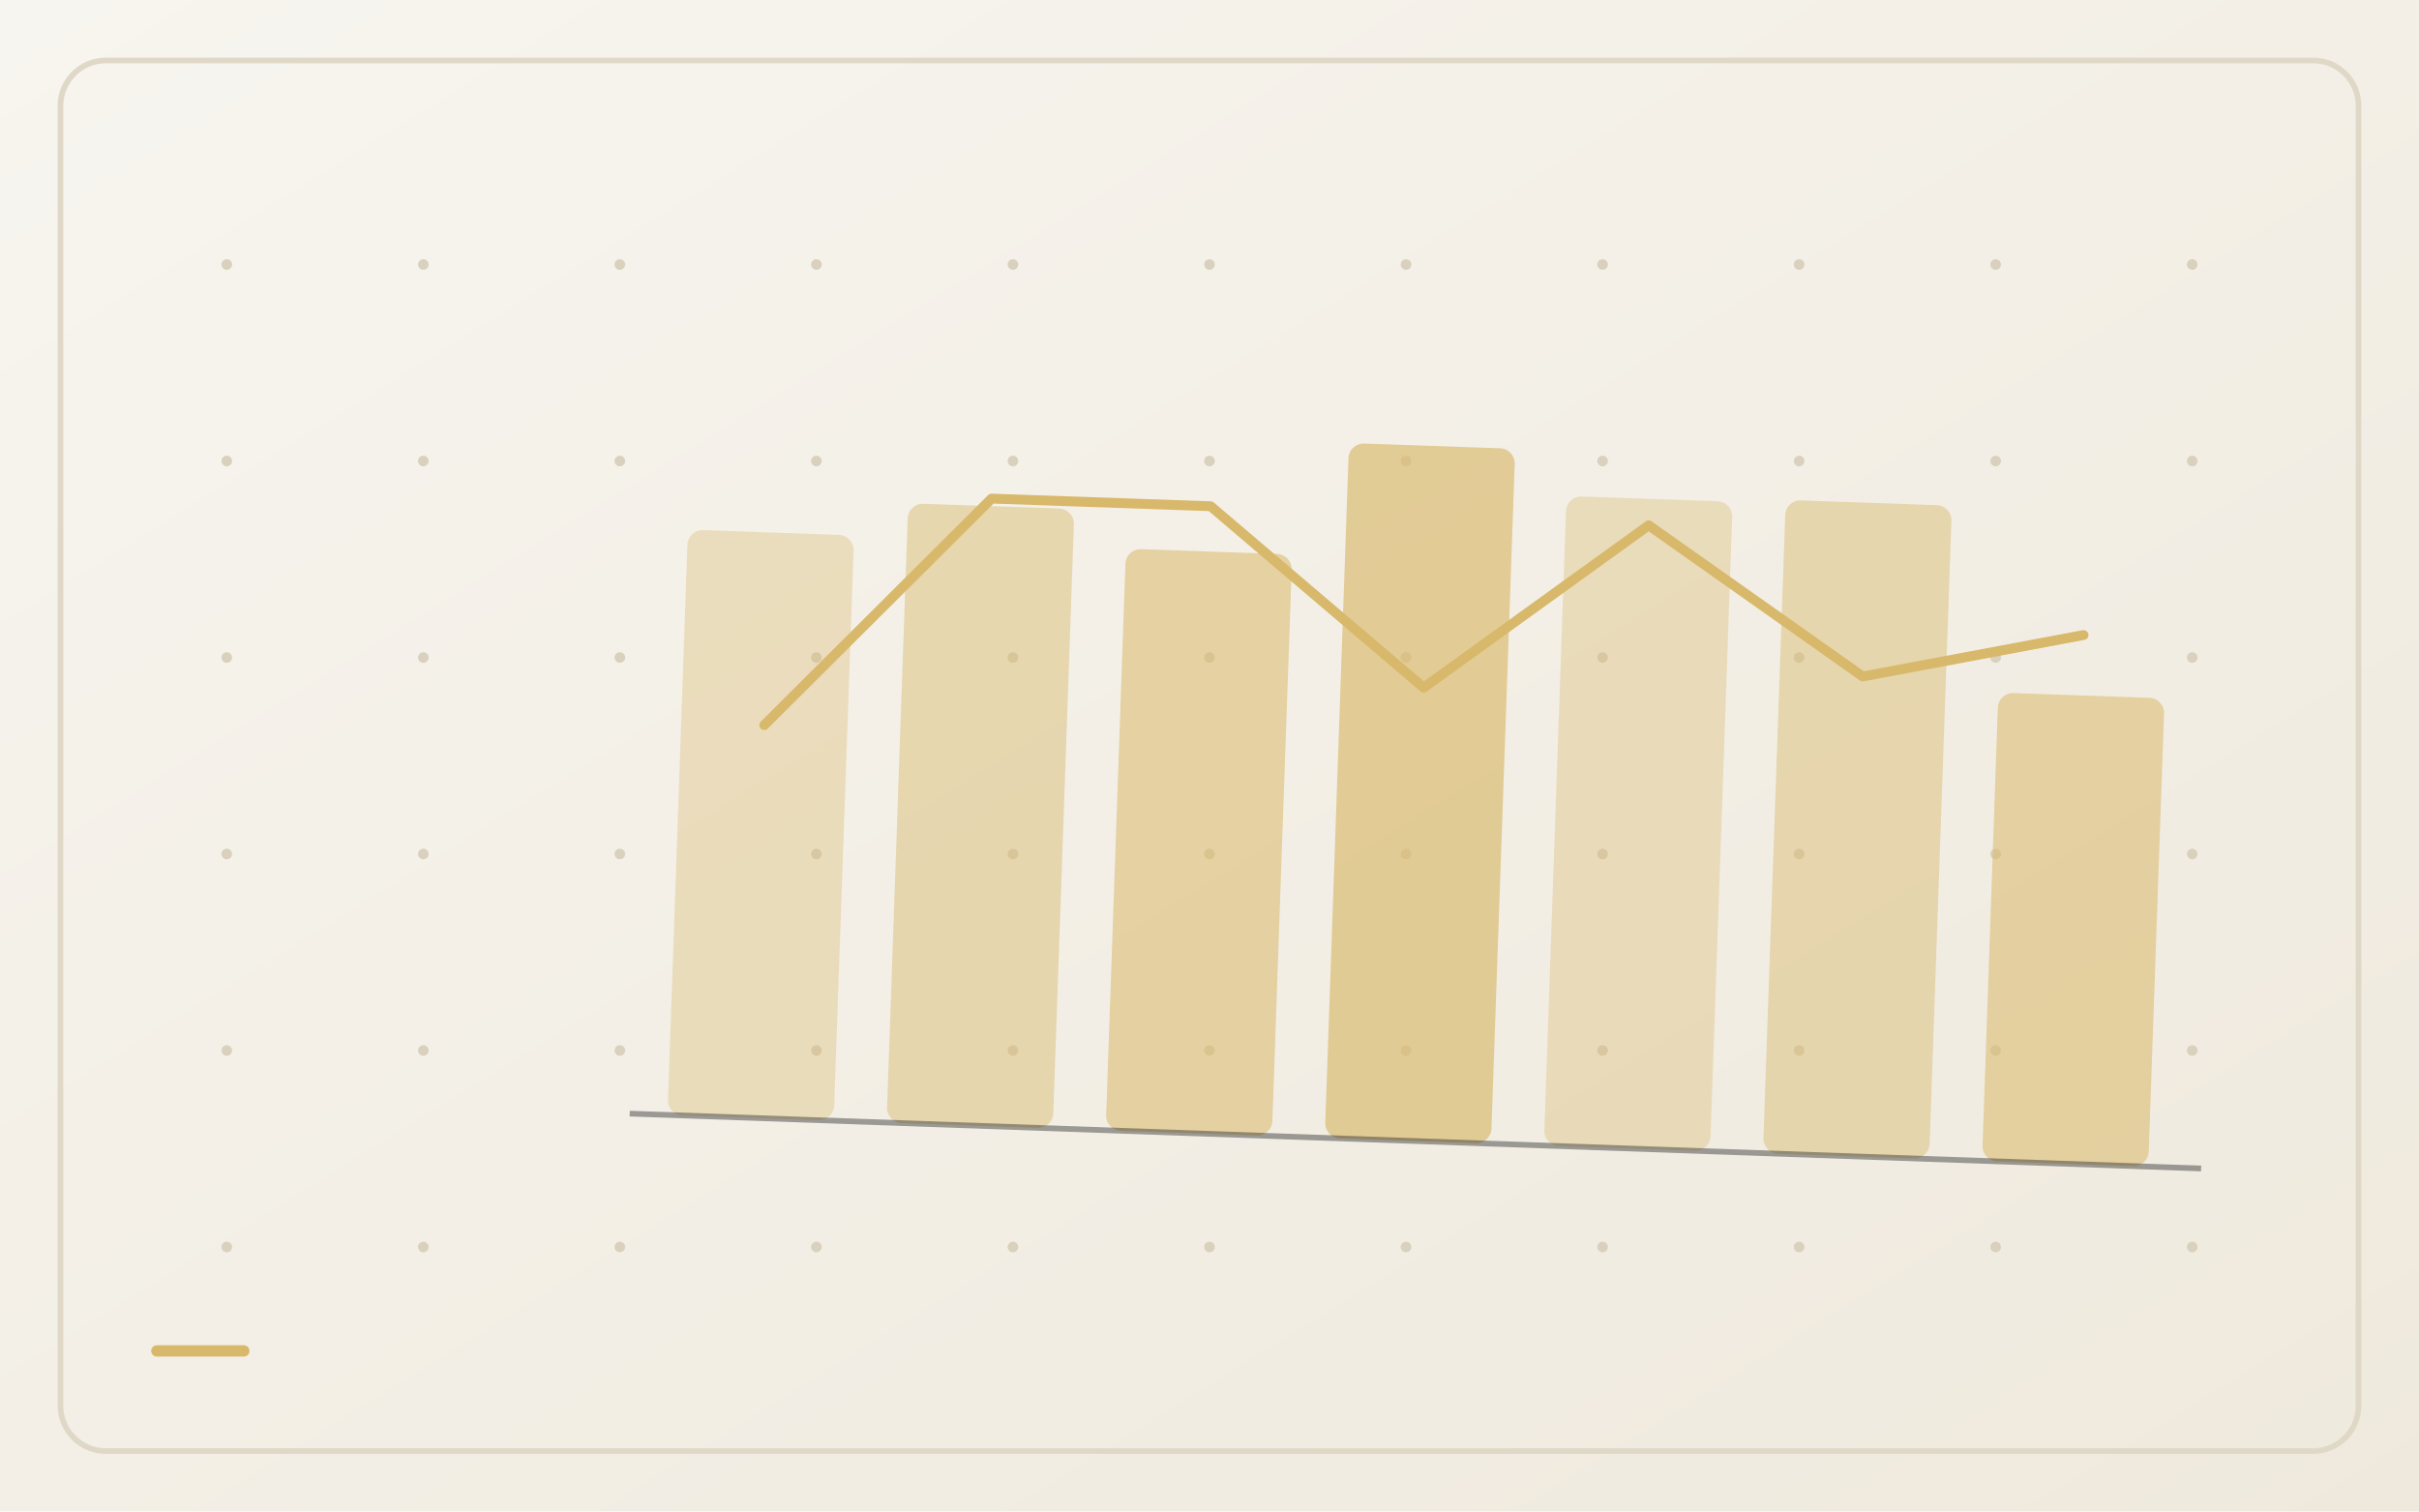
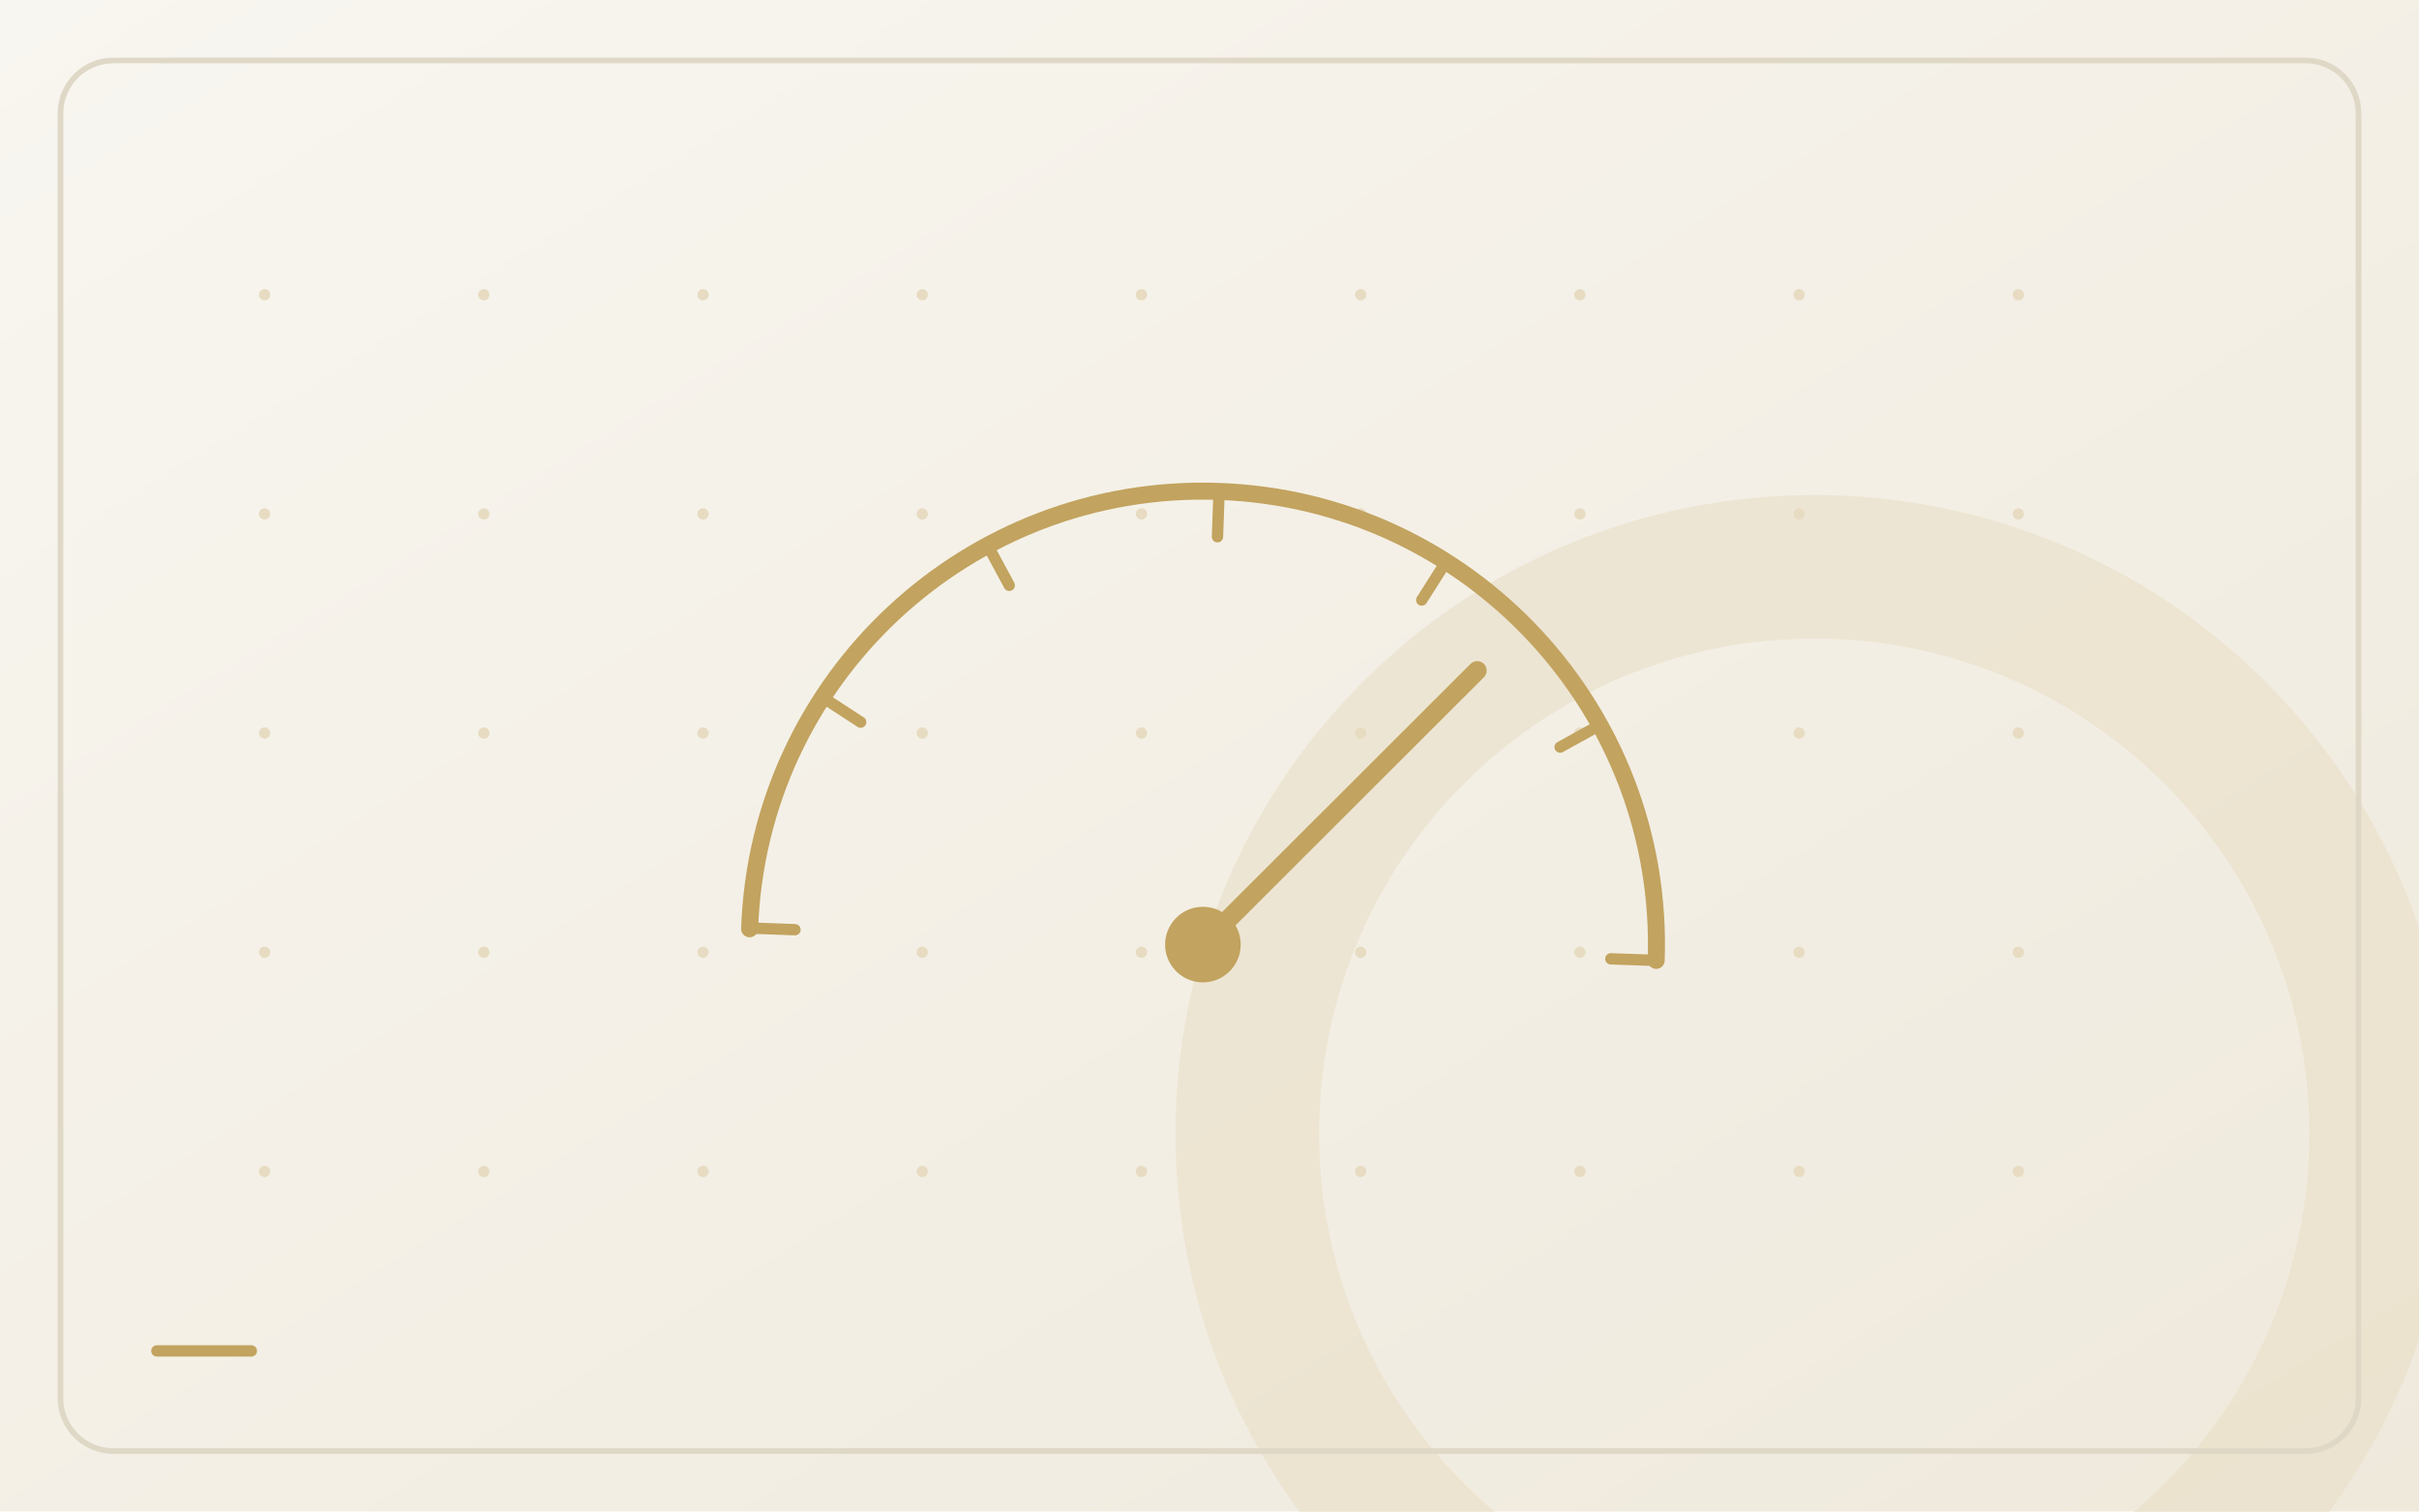
<svg xmlns="http://www.w3.org/2000/svg" viewBox="0 0 640 400" width="640" height="400">
  <defs>
    <linearGradient id="bg" x1="0" y1="0" x2="1" y2="1">
-       <stop offset="0" stop-color="#f7f5ef" />
-       <stop offset="1" stop-color="#efe9dd" />
+       <stop offset="0" stop-color="#f8f6f0" />
+       <stop offset="1" stop-color="#efe9dc" />
    </linearGradient>
  </defs>
  <rect width="640" height="400" fill="url(#bg)" />
-   <circle cx="60" cy="70" r="1.4" fill="#d9d0bd" />
-   <circle cx="60" cy="122" r="1.4" fill="#d9d0bd" />
-   <circle cx="60" cy="174" r="1.4" fill="#d9d0bd" />
-   <circle cx="60" cy="226" r="1.4" fill="#d9d0bd" />
-   <circle cx="60" cy="278" r="1.4" fill="#d9d0bd" />
-   <circle cx="60" cy="330" r="1.4" fill="#d9d0bd" />
-   <circle cx="112" cy="70" r="1.4" fill="#d9d0bd" />
-   <circle cx="112" cy="122" r="1.4" fill="#d9d0bd" />
-   <circle cx="112" cy="174" r="1.4" fill="#d9d0bd" />
-   <circle cx="112" cy="226" r="1.4" fill="#d9d0bd" />
-   <circle cx="112" cy="278" r="1.4" fill="#d9d0bd" />
-   <circle cx="112" cy="330" r="1.4" fill="#d9d0bd" />
-   <circle cx="164" cy="70" r="1.4" fill="#d9d0bd" />
-   <circle cx="164" cy="122" r="1.4" fill="#d9d0bd" />
-   <circle cx="164" cy="174" r="1.4" fill="#d9d0bd" />
-   <circle cx="164" cy="226" r="1.4" fill="#d9d0bd" />
-   <circle cx="164" cy="278" r="1.4" fill="#d9d0bd" />
-   <circle cx="164" cy="330" r="1.4" fill="#d9d0bd" />
-   <circle cx="216" cy="70" r="1.4" fill="#d9d0bd" />
-   <circle cx="216" cy="122" r="1.4" fill="#d9d0bd" />
-   <circle cx="216" cy="174" r="1.4" fill="#d9d0bd" />
-   <circle cx="216" cy="226" r="1.4" fill="#d9d0bd" />
-   <circle cx="216" cy="278" r="1.4" fill="#d9d0bd" />
-   <circle cx="216" cy="330" r="1.4" fill="#d9d0bd" />
-   <circle cx="268" cy="70" r="1.4" fill="#d9d0bd" />
-   <circle cx="268" cy="122" r="1.4" fill="#d9d0bd" />
-   <circle cx="268" cy="174" r="1.4" fill="#d9d0bd" />
-   <circle cx="268" cy="226" r="1.4" fill="#d9d0bd" />
-   <circle cx="268" cy="278" r="1.4" fill="#d9d0bd" />
-   <circle cx="268" cy="330" r="1.4" fill="#d9d0bd" />
-   <circle cx="320" cy="70" r="1.4" fill="#d9d0bd" />
-   <circle cx="320" cy="122" r="1.4" fill="#d9d0bd" />
-   <circle cx="320" cy="174" r="1.4" fill="#d9d0bd" />
-   <circle cx="320" cy="226" r="1.4" fill="#d9d0bd" />
-   <circle cx="320" cy="278" r="1.4" fill="#d9d0bd" />
-   <circle cx="320" cy="330" r="1.4" fill="#d9d0bd" />
-   <circle cx="372" cy="70" r="1.4" fill="#d9d0bd" />
-   <circle cx="372" cy="122" r="1.4" fill="#d9d0bd" />
-   <circle cx="372" cy="174" r="1.4" fill="#d9d0bd" />
-   <circle cx="372" cy="226" r="1.4" fill="#d9d0bd" />
-   <circle cx="372" cy="278" r="1.4" fill="#d9d0bd" />
-   <circle cx="372" cy="330" r="1.4" fill="#d9d0bd" />
-   <circle cx="424" cy="70" r="1.4" fill="#d9d0bd" />
-   <circle cx="424" cy="122" r="1.4" fill="#d9d0bd" />
-   <circle cx="424" cy="174" r="1.4" fill="#d9d0bd" />
-   <circle cx="424" cy="226" r="1.4" fill="#d9d0bd" />
-   <circle cx="424" cy="278" r="1.4" fill="#d9d0bd" />
-   <circle cx="424" cy="330" r="1.4" fill="#d9d0bd" />
-   <circle cx="476" cy="70" r="1.4" fill="#d9d0bd" />
-   <circle cx="476" cy="122" r="1.4" fill="#d9d0bd" />
-   <circle cx="476" cy="174" r="1.4" fill="#d9d0bd" />
-   <circle cx="476" cy="226" r="1.4" fill="#d9d0bd" />
-   <circle cx="476" cy="278" r="1.4" fill="#d9d0bd" />
-   <circle cx="476" cy="330" r="1.4" fill="#d9d0bd" />
-   <circle cx="528" cy="70" r="1.4" fill="#d9d0bd" />
-   <circle cx="528" cy="122" r="1.4" fill="#d9d0bd" />
-   <circle cx="528" cy="174" r="1.4" fill="#d9d0bd" />
-   <circle cx="528" cy="226" r="1.4" fill="#d9d0bd" />
-   <circle cx="528" cy="278" r="1.4" fill="#d9d0bd" />
-   <circle cx="528" cy="330" r="1.4" fill="#d9d0bd" />
-   <circle cx="580" cy="70" r="1.4" fill="#d9d0bd" />
-   <circle cx="580" cy="122" r="1.4" fill="#d9d0bd" />
-   <circle cx="580" cy="174" r="1.4" fill="#d9d0bd" />
-   <circle cx="580" cy="226" r="1.4" fill="#d9d0bd" />
-   <circle cx="580" cy="278" r="1.4" fill="#d9d0bd" />
-   <circle cx="580" cy="330" r="1.4" fill="#d9d0bd" />
-   <rect x="16" y="16" width="608" height="368" fill="none" stroke="#e0d8c7" stroke-width="1.5" rx="12" />
+   <circle cx="480" cy="300" r="150" fill="none" stroke="#e7dcc2" stroke-width="38" opacity="0.5" />
+   <circle cx="70" cy="78" r="1.5" fill="#e7dcc2" />
+   <circle cx="70" cy="136" r="1.5" fill="#e7dcc2" />
+   <circle cx="70" cy="194" r="1.5" fill="#e7dcc2" />
+   <circle cx="70" cy="252" r="1.5" fill="#e7dcc2" />
+   <circle cx="70" cy="310" r="1.5" fill="#e7dcc2" />
+   <circle cx="128" cy="78" r="1.5" fill="#e7dcc2" />
+   <circle cx="128" cy="136" r="1.5" fill="#e7dcc2" />
+   <circle cx="128" cy="194" r="1.5" fill="#e7dcc2" />
+   <circle cx="128" cy="252" r="1.5" fill="#e7dcc2" />
+   <circle cx="128" cy="310" r="1.5" fill="#e7dcc2" />
+   <circle cx="186" cy="78" r="1.5" fill="#e7dcc2" />
+   <circle cx="186" cy="136" r="1.5" fill="#e7dcc2" />
+   <circle cx="186" cy="194" r="1.5" fill="#e7dcc2" />
+   <circle cx="186" cy="252" r="1.5" fill="#e7dcc2" />
+   <circle cx="186" cy="310" r="1.5" fill="#e7dcc2" />
+   <circle cx="244" cy="78" r="1.5" fill="#e7dcc2" />
+   <circle cx="244" cy="136" r="1.5" fill="#e7dcc2" />
+   <circle cx="244" cy="194" r="1.5" fill="#e7dcc2" />
+   <circle cx="244" cy="252" r="1.5" fill="#e7dcc2" />
+   <circle cx="244" cy="310" r="1.5" fill="#e7dcc2" />
+   <circle cx="302" cy="78" r="1.5" fill="#e7dcc2" />
+   <circle cx="302" cy="136" r="1.5" fill="#e7dcc2" />
+   <circle cx="302" cy="194" r="1.5" fill="#e7dcc2" />
+   <circle cx="302" cy="252" r="1.5" fill="#e7dcc2" />
+   <circle cx="302" cy="310" r="1.5" fill="#e7dcc2" />
+   <circle cx="360" cy="78" r="1.5" fill="#e7dcc2" />
+   <circle cx="360" cy="136" r="1.5" fill="#e7dcc2" />
+   <circle cx="360" cy="194" r="1.5" fill="#e7dcc2" />
+   <circle cx="360" cy="252" r="1.5" fill="#e7dcc2" />
+   <circle cx="360" cy="310" r="1.5" fill="#e7dcc2" />
+   <circle cx="418" cy="78" r="1.5" fill="#e7dcc2" />
+   <circle cx="418" cy="136" r="1.5" fill="#e7dcc2" />
+   <circle cx="418" cy="194" r="1.5" fill="#e7dcc2" />
+   <circle cx="418" cy="252" r="1.5" fill="#e7dcc2" />
+   <circle cx="418" cy="310" r="1.5" fill="#e7dcc2" />
+   <circle cx="476" cy="78" r="1.5" fill="#e7dcc2" />
+   <circle cx="476" cy="136" r="1.5" fill="#e7dcc2" />
+   <circle cx="476" cy="194" r="1.5" fill="#e7dcc2" />
+   <circle cx="476" cy="252" r="1.5" fill="#e7dcc2" />
+   <circle cx="476" cy="310" r="1.5" fill="#e7dcc2" />
+   <circle cx="534" cy="78" r="1.5" fill="#e7dcc2" />
+   <circle cx="534" cy="136" r="1.5" fill="#e7dcc2" />
+   <circle cx="534" cy="194" r="1.5" fill="#e7dcc2" />
+   <circle cx="534" cy="252" r="1.5" fill="#e7dcc2" />
+   <circle cx="534" cy="310" r="1.5" fill="#e7dcc2" />
+   <rect x="16" y="16" width="608" height="368" fill="none" stroke="#e0d8c7" stroke-width="1.5" rx="14" />
  <g transform="rotate(2 320 200)">
-     <rect x="180" y="145" width="44" height="155" rx="4" fill="#d8b86a" opacity="0.35" />
-     <rect x="238" y="136" width="44" height="164" rx="4" fill="#d8b86a" opacity="0.45" />
-     <rect x="296" y="146" width="44" height="154" rx="4" fill="#d8b86a" opacity="0.55" />
-     <rect x="354" y="116" width="44" height="184" rx="4" fill="#d8b86a" opacity="0.65" />
-     <rect x="412" y="128" width="44" height="172" rx="4" fill="#d8b86a" opacity="0.35" />
-     <rect x="470" y="127" width="44" height="173" rx="4" fill="#d8b86a" opacity="0.45" />
-     <rect x="528" y="176" width="44" height="124" rx="4" fill="#d8b86a" opacity="0.55" />
-     <polyline points="202.0,196 260.0,134 318.0,134 376.0,180 434.0,135 492.0,173 550.0,160" stroke="#d8b86a" fill="none" stroke-linecap="round" stroke-linejoin="round" stroke-width="2.6" />
-     <line x1="170" y1="300" x2="586" y2="300" stroke="#16181c" stroke-width="1.5" opacity="0.4" />
+     <path d="M200 250 A120 120 0 0 1 440 250" stroke="#c2a35f" fill="none" stroke-width="4.5" stroke-linecap="round" stroke-linejoin="round" />
+     <path d="M320 250 L390 175" stroke="#c2a35f" fill="none" stroke-linecap="round" stroke-linejoin="round" stroke-width="5" />
+     <circle cx="320" cy="250" r="10" fill="#c2a35f" />
+     <line x1="212" y1="249.828" x2="200" y2="249.809" stroke="#c2a35f" fill="none" stroke-linecap="round" stroke-linejoin="round" stroke-width="3" />
+     <line x1="227.456" y1="194.326" x2="217.173" y2="188.14" stroke="#c2a35f" fill="none" stroke-linecap="round" stroke-linejoin="round" stroke-width="3" />
+     <line x1="265.477" y1="156.773" x2="259.418" y2="146.415" stroke="#c2a35f" fill="none" stroke-linecap="round" stroke-linejoin="round" stroke-width="3" />
+     <line x1="320.086" y1="142" x2="320.096" y2="130" stroke="#c2a35f" fill="none" stroke-linecap="round" stroke-linejoin="round" stroke-width="3" />
+     <line x1="374.672" y1="156.86" x2="380.746" y2="146.511" stroke="#c2a35f" fill="none" stroke-linecap="round" stroke-linejoin="round" stroke-width="3" />
+     <line x1="412.633" y1="194.473" x2="422.925" y2="188.304" stroke="#c2a35f" fill="none" stroke-linecap="round" stroke-linejoin="round" stroke-width="3" />
+     <line x1="428.0" y1="250.0" x2="440.0" y2="250.0" stroke="#c2a35f" fill="none" stroke-linecap="round" stroke-linejoin="round" stroke-width="3" />
  </g>
-   <rect x="40" y="356" width="26" height="3" rx="1.5" fill="#d8b86a" />
+   <rect x="40" y="356" width="28" height="3" rx="1.5" fill="#c2a35f" />
</svg>
